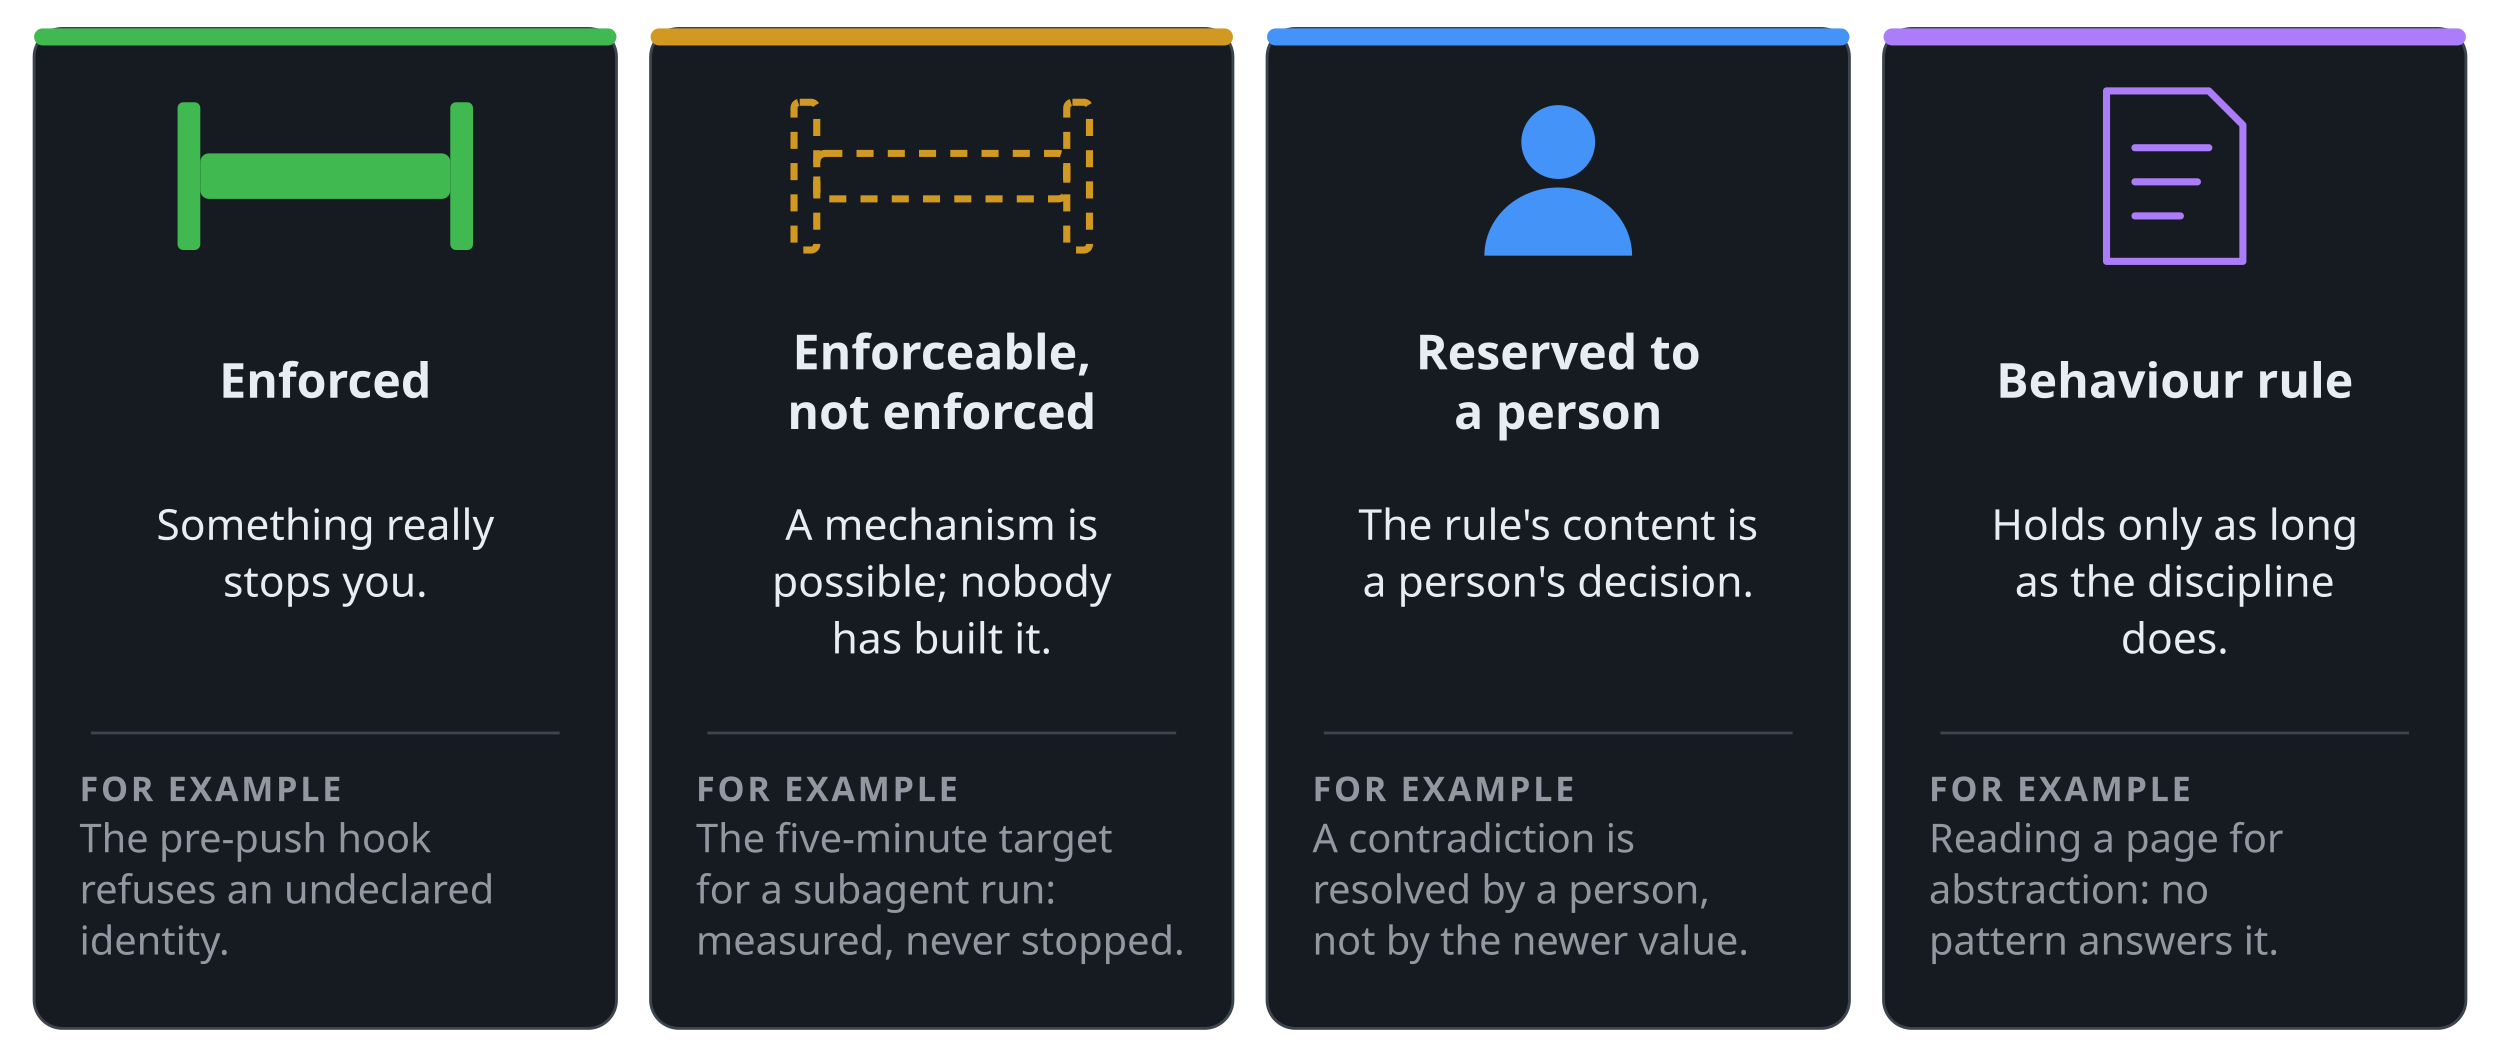
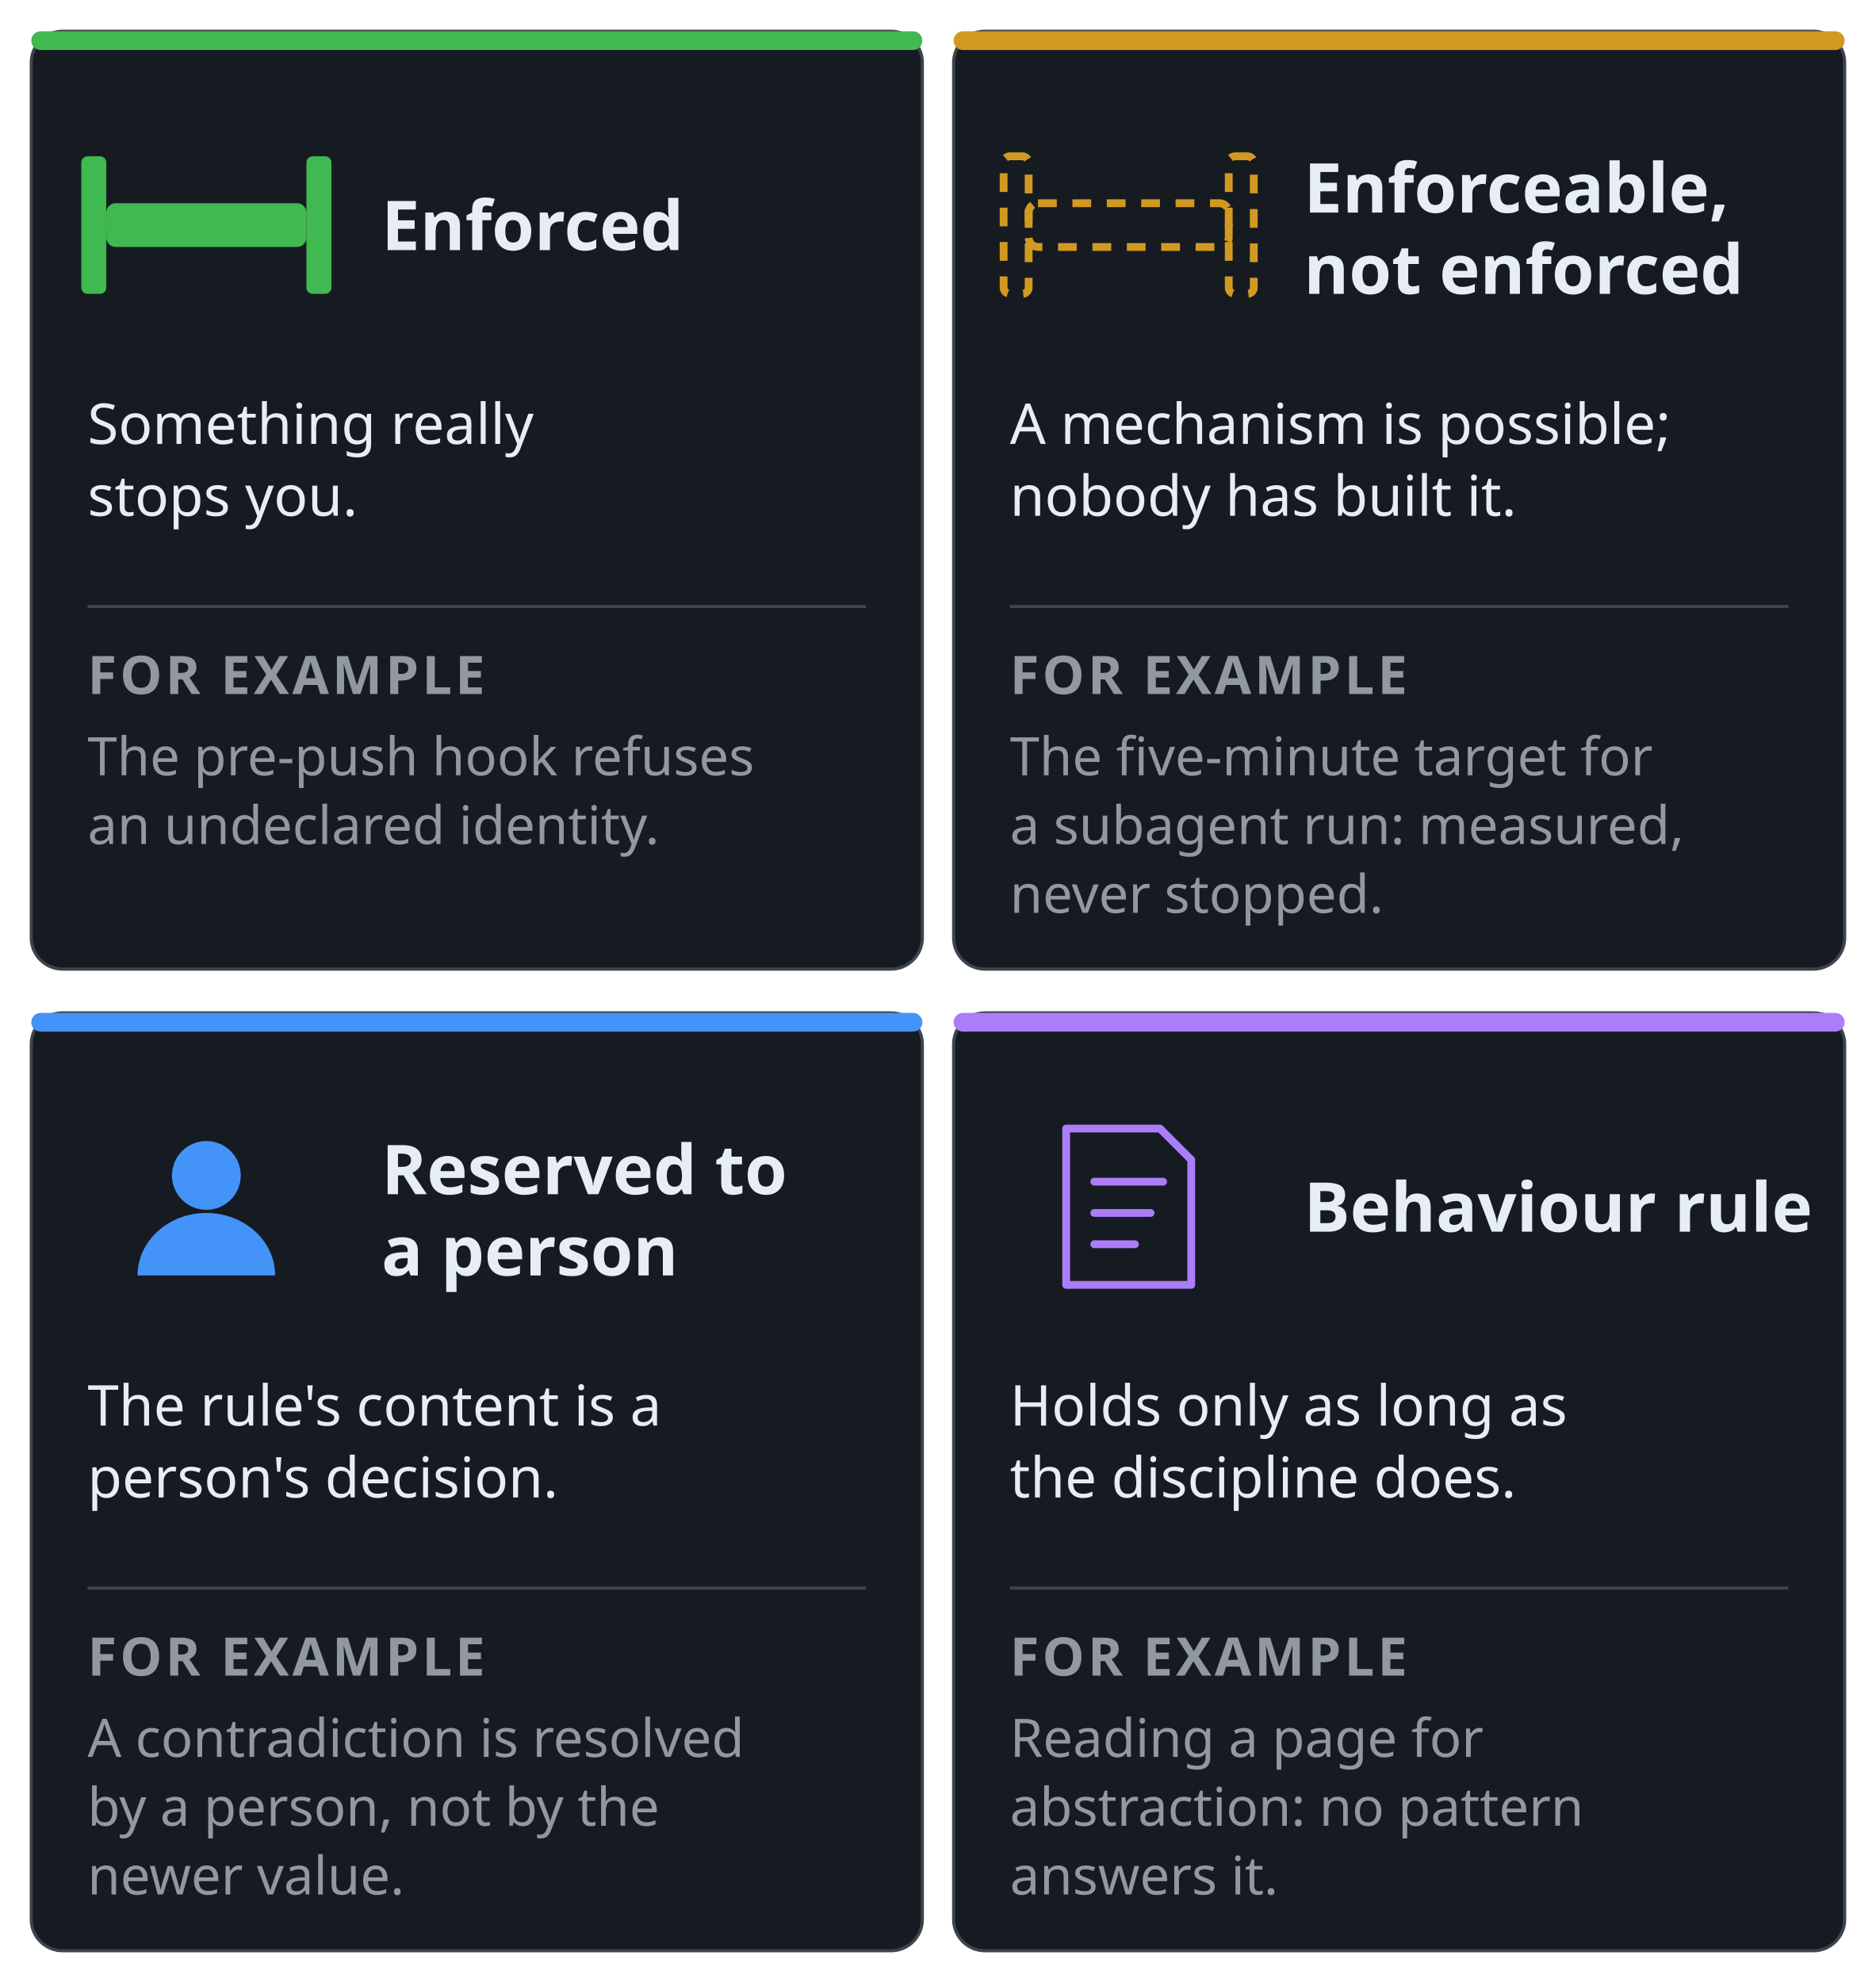
- <svg xmlns="http://www.w3.org/2000/svg" viewBox="0 0 880 372" width="880" height="372" role="img" aria-labelledby="t d">
+ <svg xmlns="http://www.w3.org/2000/svg" viewBox="0 0 600 634" width="600" height="634" role="img" aria-labelledby="t d">
  <style>
    text { font-family: -apple-system, BlinkMacSystemFont, 'Segoe UI', 'Noto Sans', Helvetica, Arial, sans-serif; fill: #e6edf3; }
-     .t { font-size: 17px; font-weight: 600; }
-     .m { font-size: 15px; }
-     .s { font-size: 14px; fill: #9198a1; }
-     .k { font-size: 12px; font-weight: 600; letter-spacing: 0.08em; fill: #9198a1; }
+     .t { font-size: 22px; font-weight: 600; }
+     .t2 { font-size: 20px; font-weight: 600; }
+     .m { font-size: 18px; }
+     .s { font-size: 17px; fill: #9198a1; }
+     .k { font-size: 17px; font-weight: 600; letter-spacing: 0.06em; fill: #9198a1; }
    .card { fill: #161b22; stroke: #3d444d; stroke-width: 1; }
  </style>
-   <rect class="card" x="12" y="10" width="205" height="352" rx="10" />
-   <rect x="12" y="10" width="205" height="6" rx="3" fill="#3fb950" />
-   <rect x="62.5" y="36" width="8" height="52" rx="2" fill="#3fb950" />
-   <rect x="158.5" y="36" width="8" height="52" rx="2" fill="#3fb950" />
-   <rect x="70.5" y="54" width="88" height="16" rx="3" fill="#3fb950" />
-   <text x="114.5" y="140" class="t" text-anchor="middle">Enforced</text>
-   <text x="114.5" y="190" class="m" text-anchor="middle">Something really</text>
-   <text x="114.5" y="210" class="m" text-anchor="middle">stops you.</text>
-   <line x1="32" y1="258" x2="197" y2="258" stroke="#3d444d" stroke-width="1" />
-   <text x="28" y="282" class="k">FOR EXAMPLE</text>
-   <text x="28" y="300" class="s" text-anchor="start">The pre-push hook</text>
-   <text x="28" y="318" class="s" text-anchor="start">refuses an undeclared</text>
-   <text x="28" y="336" class="s" text-anchor="start">identity.</text>
-   <rect class="card" x="229" y="10" width="205" height="352" rx="10" />
-   <rect x="229" y="10" width="205" height="6" rx="3" fill="#d29922" />
-   <rect x="279.5" y="36" width="8" height="52" rx="2" stroke="#d29922" fill="none" stroke-width="2.5" stroke-dasharray="6 5" />
-   <rect x="375.5" y="36" width="8" height="52" rx="2" stroke="#d29922" fill="none" stroke-width="2.5" stroke-dasharray="6 5" />
-   <rect x="287.5" y="54" width="88" height="16" rx="3" stroke="#d29922" fill="none" stroke-width="2.5" stroke-dasharray="6 5" />
-   <text x="331.5" y="130" class="t" text-anchor="middle">Enforceable,</text>
-   <text x="331.5" y="151" class="t" text-anchor="middle">not enforced</text>
-   <text x="331.5" y="190" class="m" text-anchor="middle">A mechanism is</text>
-   <text x="331.5" y="210" class="m" text-anchor="middle">possible; nobody</text>
-   <text x="331.5" y="230" class="m" text-anchor="middle">has built it.</text>
-   <line x1="249" y1="258" x2="414" y2="258" stroke="#3d444d" stroke-width="1" />
-   <text x="245" y="282" class="k">FOR EXAMPLE</text>
-   <text x="245" y="300" class="s" text-anchor="start">The five-minute target</text>
-   <text x="245" y="318" class="s" text-anchor="start">for a subagent run:</text>
-   <text x="245" y="336" class="s" text-anchor="start">measured, never stopped.</text>
-   <rect class="card" x="446" y="10" width="205" height="352" rx="10" />
-   <rect x="446" y="10" width="205" height="6" rx="3" fill="#4493f8" />
-   <circle cx="548.5" cy="50" r="13" fill="#4493f8" />
-   <path d="M 522.5 90 a 26 24 0 0 1 52 0 z" fill="#4493f8" />
-   <text x="548.5" y="130" class="t" text-anchor="middle">Reserved to</text>
-   <text x="548.5" y="151" class="t" text-anchor="middle">a person</text>
-   <text x="548.5" y="190" class="m" text-anchor="middle">The rule's content is</text>
-   <text x="548.5" y="210" class="m" text-anchor="middle">a person's decision.</text>
-   <line x1="466" y1="258" x2="631" y2="258" stroke="#3d444d" stroke-width="1" />
-   <text x="462" y="282" class="k">FOR EXAMPLE</text>
-   <text x="462" y="300" class="s" text-anchor="start">A contradiction is</text>
-   <text x="462" y="318" class="s" text-anchor="start">resolved by a person,</text>
-   <text x="462" y="336" class="s" text-anchor="start">not by the newer value.</text>
-   <rect class="card" x="663" y="10" width="205" height="352" rx="10" />
-   <rect x="663" y="10" width="205" height="6" rx="3" fill="#ab7df8" />
-   <path d="M 741.5 32 h 36 l 12 12 v 48 h -48 z" fill="none" stroke="#ab7df8" stroke-width="2.5" stroke-linejoin="round" />
-   <path d="M 751.5 52 h 26 M 751.5 64 h 22 M 751.5 76 h 16" stroke="#ab7df8" stroke-width="2.5" stroke-linecap="round" />
-   <text x="765.5" y="140" class="t" text-anchor="middle">Behaviour rule</text>
-   <text x="765.5" y="190" class="m" text-anchor="middle">Holds only as long</text>
-   <text x="765.5" y="210" class="m" text-anchor="middle">as the discipline</text>
-   <text x="765.5" y="230" class="m" text-anchor="middle">does.</text>
-   <line x1="683" y1="258" x2="848" y2="258" stroke="#3d444d" stroke-width="1" />
-   <text x="679" y="282" class="k">FOR EXAMPLE</text>
-   <text x="679" y="300" class="s" text-anchor="start">Reading a page for</text>
-   <text x="679" y="318" class="s" text-anchor="start">abstraction: no</text>
-   <text x="679" y="336" class="s" text-anchor="start">pattern answers it.</text>
+   <rect class="card" x="10" y="10" width="285" height="300" rx="10" />
+   <rect x="10" y="10" width="285" height="6" rx="3" fill="#3fb950" />
+   <rect x="26" y="50" width="8" height="44" rx="2" fill="#3fb950" />
+   <rect x="98" y="50" width="8" height="44" rx="2" fill="#3fb950" />
+   <rect x="34" y="65" width="64" height="14" rx="3" fill="#3fb950" />
+   <text x="122" y="80" class="t" text-anchor="start">Enforced</text>
+   <text x="28" y="142" class="m" text-anchor="start">Something really</text>
+   <text x="28" y="165" class="m" text-anchor="start">stops you.</text>
+   <line x1="28" y1="194" x2="277" y2="194" stroke="#3d444d" stroke-width="1" />
+   <text x="28" y="222" class="k" text-anchor="start">FOR EXAMPLE</text>
+   <text x="28" y="248" class="s" text-anchor="start">The pre-push hook refuses</text>
+   <text x="28" y="270" class="s" text-anchor="start">an undeclared identity.</text>
+   <rect class="card" x="305" y="10" width="285" height="300" rx="10" />
+   <rect x="305" y="10" width="285" height="6" rx="3" fill="#d29922" />
+   <rect x="321" y="50" width="8" height="44" rx="2" fill="none" stroke="#d29922" stroke-width="2.5" stroke-dasharray="6 5" />
+   <rect x="393" y="50" width="8" height="44" rx="2" fill="none" stroke="#d29922" stroke-width="2.5" stroke-dasharray="6 5" />
+   <rect x="329" y="65" width="64" height="14" rx="3" fill="none" stroke="#d29922" stroke-width="2.5" stroke-dasharray="6 5" />
+   <text x="417" y="68" class="t" text-anchor="start">Enforceable,</text>
+   <text x="417" y="94" class="t" text-anchor="start">not enforced</text>
+   <text x="323" y="142" class="m" text-anchor="start">A mechanism is possible;</text>
+   <text x="323" y="165" class="m" text-anchor="start">nobody has built it.</text>
+   <line x1="323" y1="194" x2="572" y2="194" stroke="#3d444d" stroke-width="1" />
+   <text x="323" y="222" class="k" text-anchor="start">FOR EXAMPLE</text>
+   <text x="323" y="248" class="s" text-anchor="start">The five-minute target for</text>
+   <text x="323" y="270" class="s" text-anchor="start">a subagent run: measured,</text>
+   <text x="323" y="292" class="s" text-anchor="start">never stopped.</text>
+   <rect class="card" x="10" y="324" width="285" height="300" rx="10" />
+   <rect x="10" y="324" width="285" height="6" rx="3" fill="#4493f8" />
+   <circle cx="66" cy="376" r="11" fill="#4493f8" />
+   <path d="M 44 408 a 22 20 0 0 1 44 0 z" fill="#4493f8" />
+   <text x="122" y="382" class="t" text-anchor="start">Reserved to</text>
+   <text x="122" y="408" class="t" text-anchor="start">a person</text>
+   <text x="28" y="456" class="m" text-anchor="start">The rule's content is a</text>
+   <text x="28" y="479" class="m" text-anchor="start">person's decision.</text>
+   <line x1="28" y1="508" x2="277" y2="508" stroke="#3d444d" stroke-width="1" />
+   <text x="28" y="536" class="k" text-anchor="start">FOR EXAMPLE</text>
+   <text x="28" y="562" class="s" text-anchor="start">A contradiction is resolved</text>
+   <text x="28" y="584" class="s" text-anchor="start">by a person, not by the</text>
+   <text x="28" y="606" class="s" text-anchor="start">newer value.</text>
+   <rect class="card" x="305" y="324" width="285" height="300" rx="10" />
+   <rect x="305" y="324" width="285" height="6" rx="3" fill="#ab7df8" />
+   <path d="M 341 361 h 30 l 10 10 v 40 h -40 z" fill="none" stroke="#ab7df8" stroke-width="2.5" stroke-linejoin="round" />
+   <path d="M 350 378 h 22 M 350 388 h 18 M 350 398 h 13" stroke="#ab7df8" stroke-width="2.5" stroke-linecap="round" />
+   <text x="417" y="394" class="t" text-anchor="start">Behaviour rule</text>
+   <text x="323" y="456" class="m" text-anchor="start">Holds only as long as</text>
+   <text x="323" y="479" class="m" text-anchor="start">the discipline does.</text>
+   <line x1="323" y1="508" x2="572" y2="508" stroke="#3d444d" stroke-width="1" />
+   <text x="323" y="536" class="k" text-anchor="start">FOR EXAMPLE</text>
+   <text x="323" y="562" class="s" text-anchor="start">Reading a page for</text>
+   <text x="323" y="584" class="s" text-anchor="start">abstraction: no pattern</text>
+   <text x="323" y="606" class="s" text-anchor="start">answers it.</text>
</svg>
